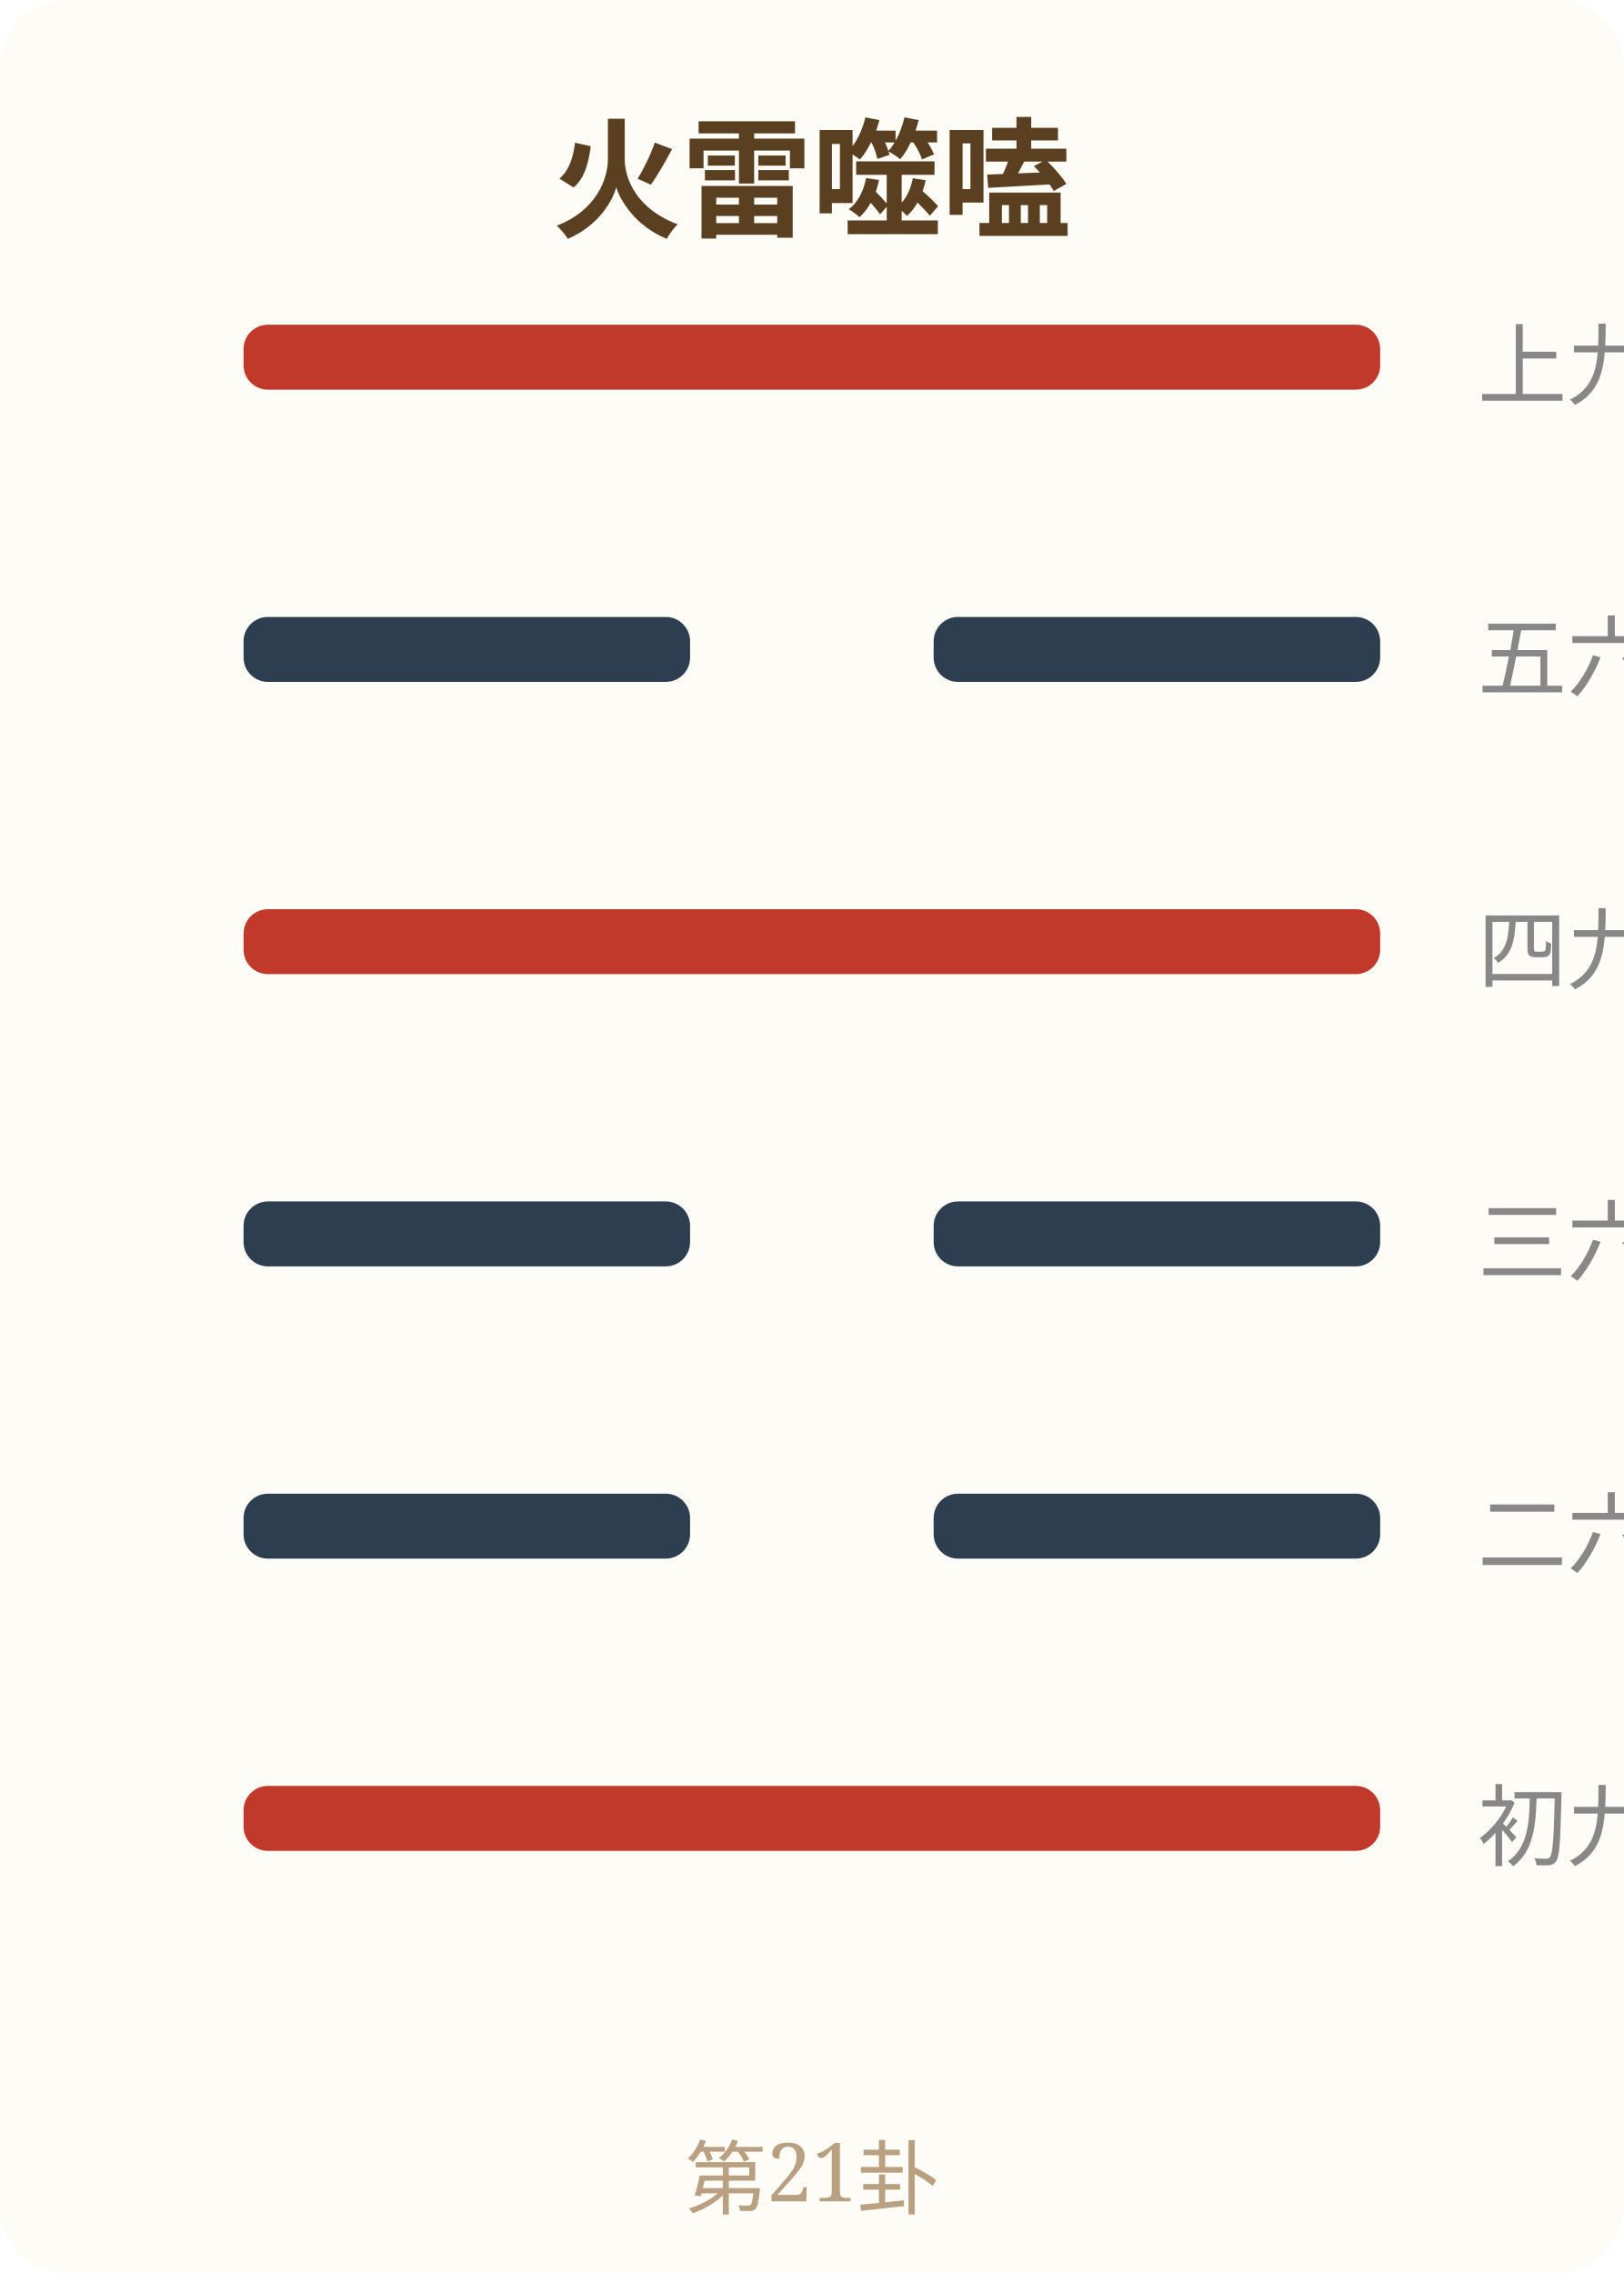
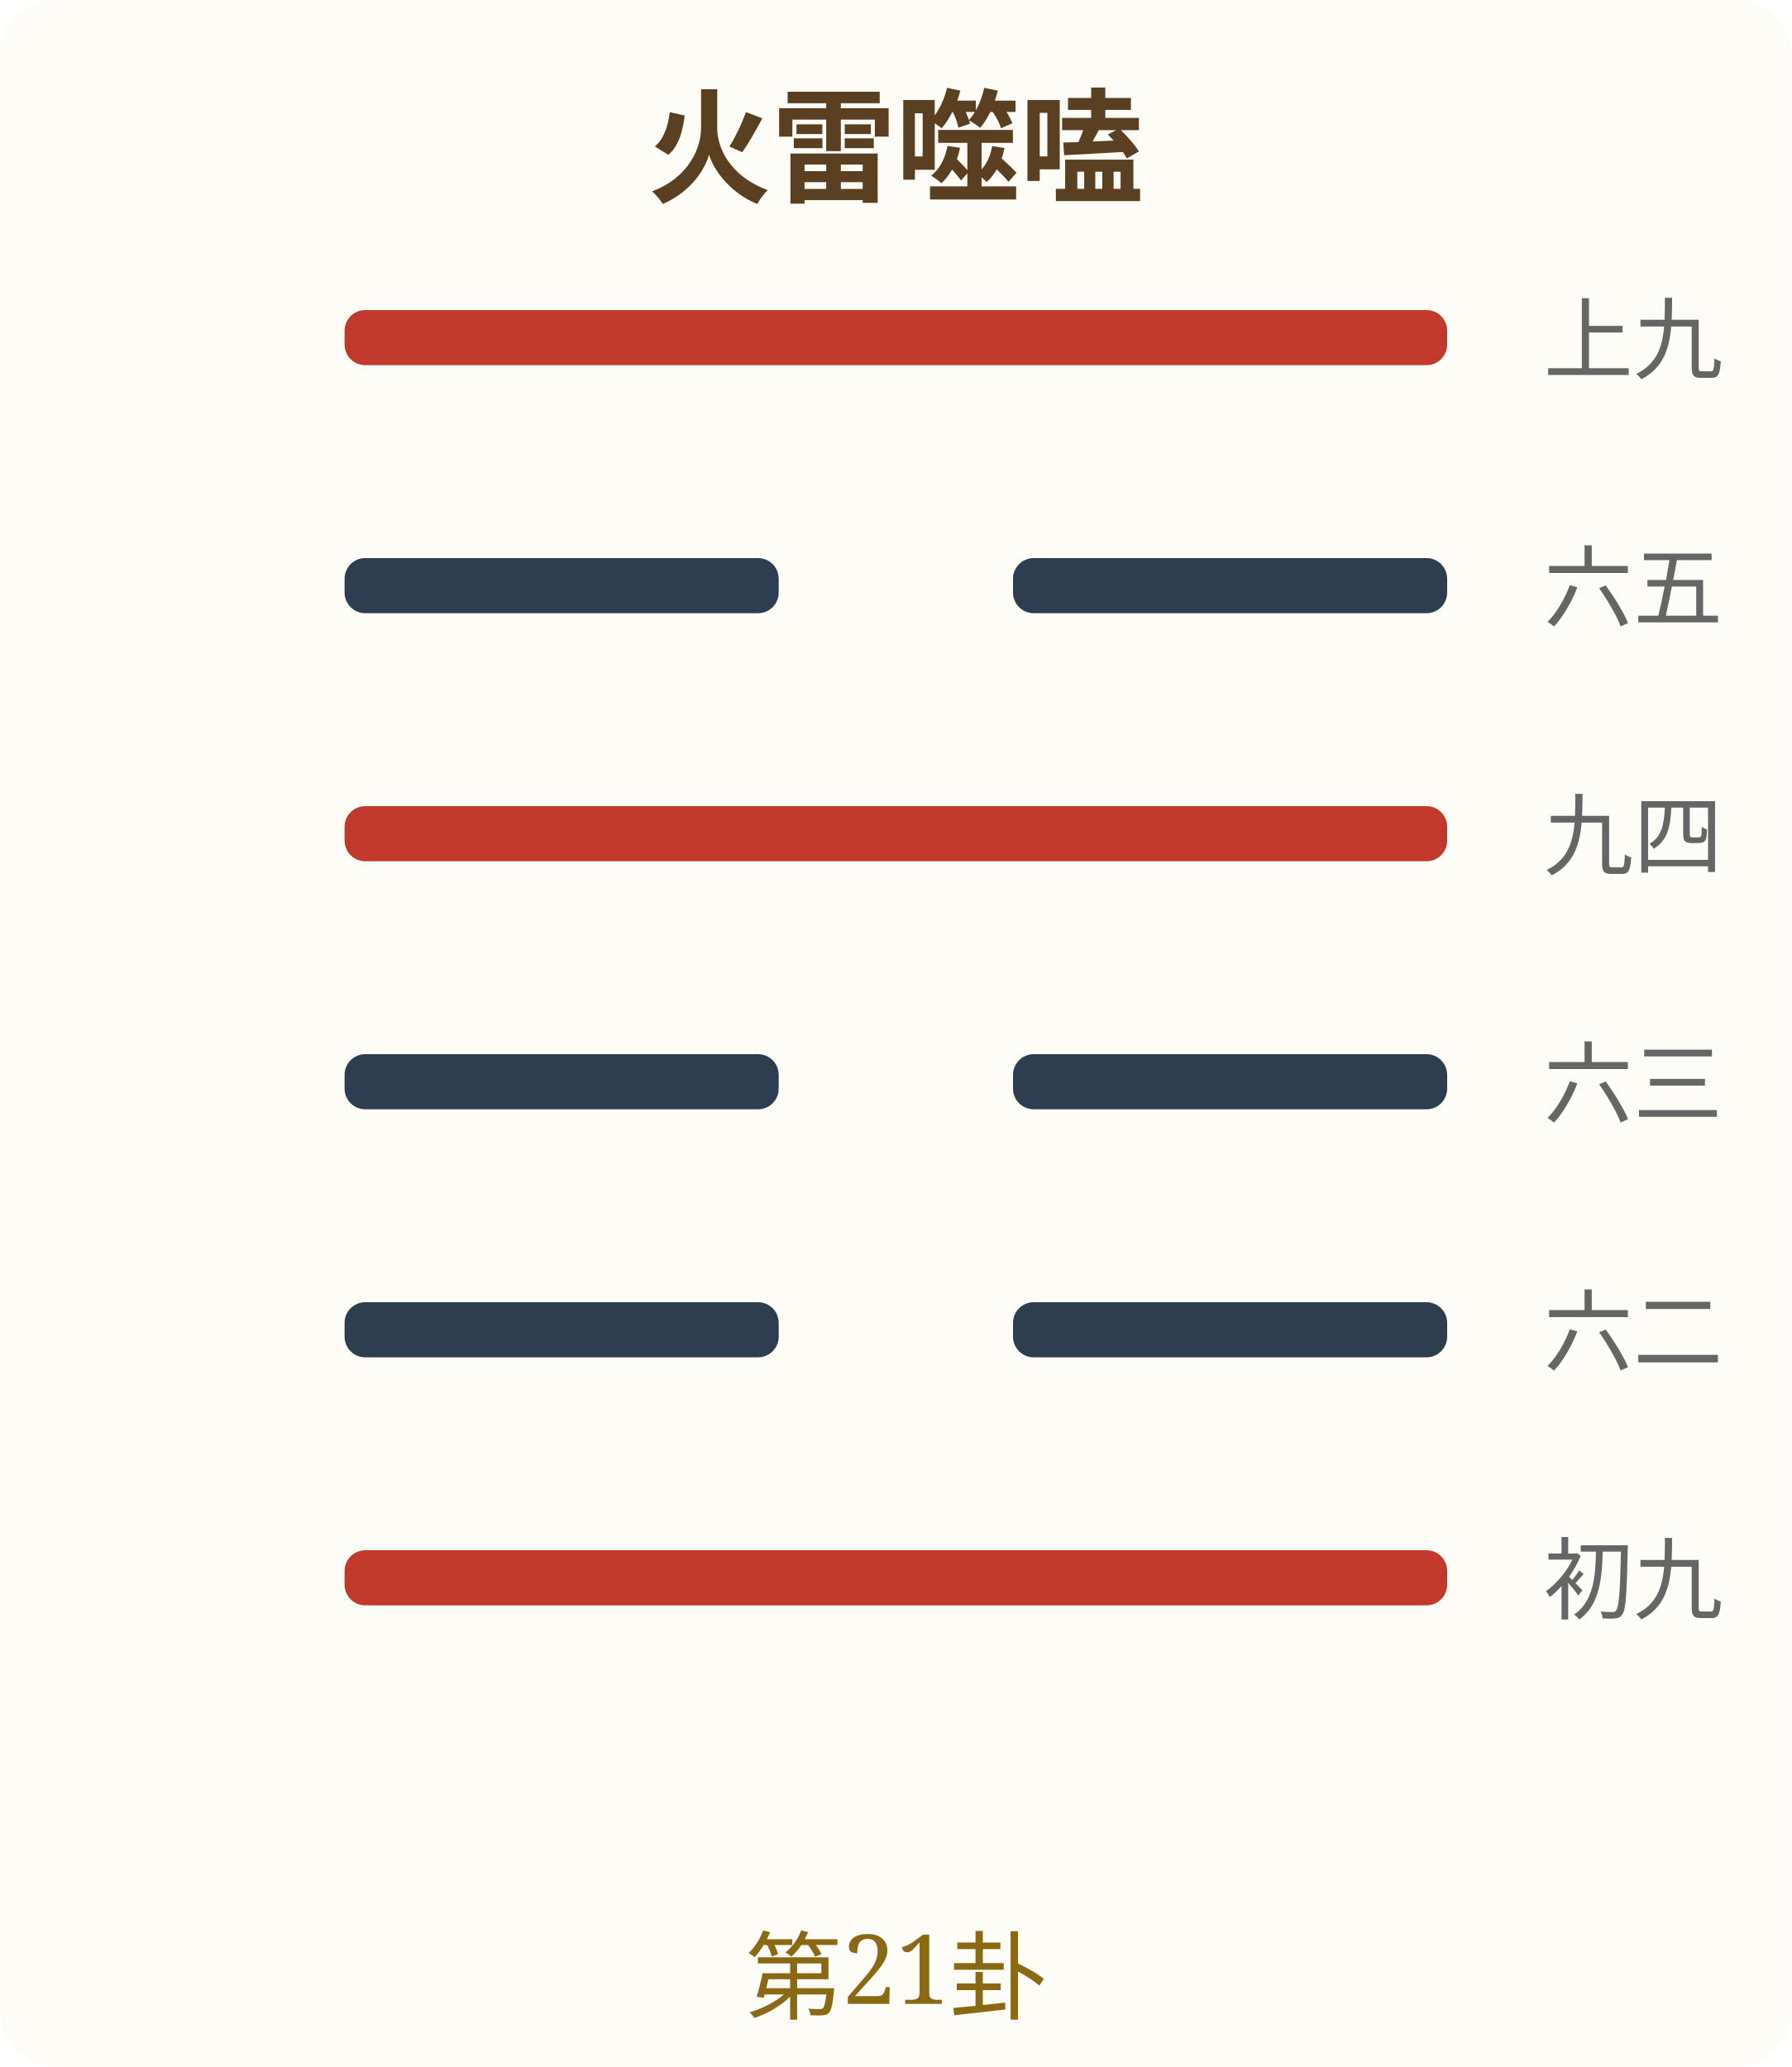
- <svg xmlns="http://www.w3.org/2000/svg" viewBox="0 0 200 280" width="200" height="280">
-   <rect width="200" height="280" fill="#fefcf7" rx="8" />
-   <text x="100" y="28" text-anchor="middle" font-size="16" font-weight="bold" fill="#5a4020" font-family="serif">火雷噬嗑</text>
-   <rect x="30" y="40" width="140" height="8" rx="3" fill="#c0392b" />
-   <text x="182" y="49" font-size="11" fill="#888" font-family="sans-serif">上九</text>
-   <rect x="30" y="76" width="55" height="8" rx="3" fill="#2c3e50" />
-   <rect x="115" y="76" width="55" height="8" rx="3" fill="#2c3e50" />
-   <text x="182" y="85" font-size="11" fill="#888" font-family="sans-serif">五六</text>
-   <rect x="30" y="112" width="140" height="8" rx="3" fill="#c0392b" />
-   <text x="182" y="121" font-size="11" fill="#888" font-family="sans-serif">四九</text>
-   <rect x="30" y="148" width="55" height="8" rx="3" fill="#2c3e50" />
-   <rect x="115" y="148" width="55" height="8" rx="3" fill="#2c3e50" />
-   <text x="182" y="157" font-size="11" fill="#888" font-family="sans-serif">三六</text>
-   <rect x="30" y="184" width="55" height="8" rx="3" fill="#2c3e50" />
-   <rect x="115" y="184" width="55" height="8" rx="3" fill="#2c3e50" />
-   <text x="182" y="193" font-size="11" fill="#888" font-family="sans-serif">二六</text>
-   <rect x="30" y="220" width="140" height="8" rx="3" fill="#c0392b" />
-   <text x="182" y="229" font-size="11" fill="#888" font-family="sans-serif">初九</text>
-   <text x="100" y="272" text-anchor="middle" font-size="10" fill="#b8a080" font-family="serif">第21卦</text>
+ <svg xmlns="http://www.w3.org/2000/svg" viewBox="0 0 260 300" width="260" height="300">
+   <rect width="260" height="300" fill="#fefcf7" rx="8" />
+   <text x="130" y="28" text-anchor="middle" font-size="18" font-weight="bold" fill="#5a4020" font-family="serif">火雷噬嗑</text>
+   <rect x="50" y="45" width="160" height="8" rx="3" fill="#c0392b" />
+   <text x="224" y="54" font-size="13" fill="#666" font-family="sans-serif">上九</text>
+   <rect x="50" y="81" width="63" height="8" rx="3" fill="#2c3e50" />
+   <rect x="147" y="81" width="63" height="8" rx="3" fill="#2c3e50" />
+   <text x="224" y="90" font-size="13" fill="#666" font-family="sans-serif">六五</text>
+   <rect x="50" y="117" width="160" height="8" rx="3" fill="#c0392b" />
+   <text x="224" y="126" font-size="13" fill="#666" font-family="sans-serif">九四</text>
+   <rect x="50" y="153" width="63" height="8" rx="3" fill="#2c3e50" />
+   <rect x="147" y="153" width="63" height="8" rx="3" fill="#2c3e50" />
+   <text x="224" y="162" font-size="13" fill="#666" font-family="sans-serif">六三</text>
+   <rect x="50" y="189" width="63" height="8" rx="3" fill="#2c3e50" />
+   <rect x="147" y="189" width="63" height="8" rx="3" fill="#2c3e50" />
+   <text x="224" y="198" font-size="13" fill="#666" font-family="sans-serif">六二</text>
+   <rect x="50" y="225" width="160" height="8" rx="3" fill="#c0392b" />
+   <text x="224" y="234" font-size="13" fill="#666" font-family="sans-serif">初九</text>
+   <text x="130" y="292" text-anchor="middle" font-size="14" fill="#8b6914" font-family="serif">第21卦</text>
</svg>
